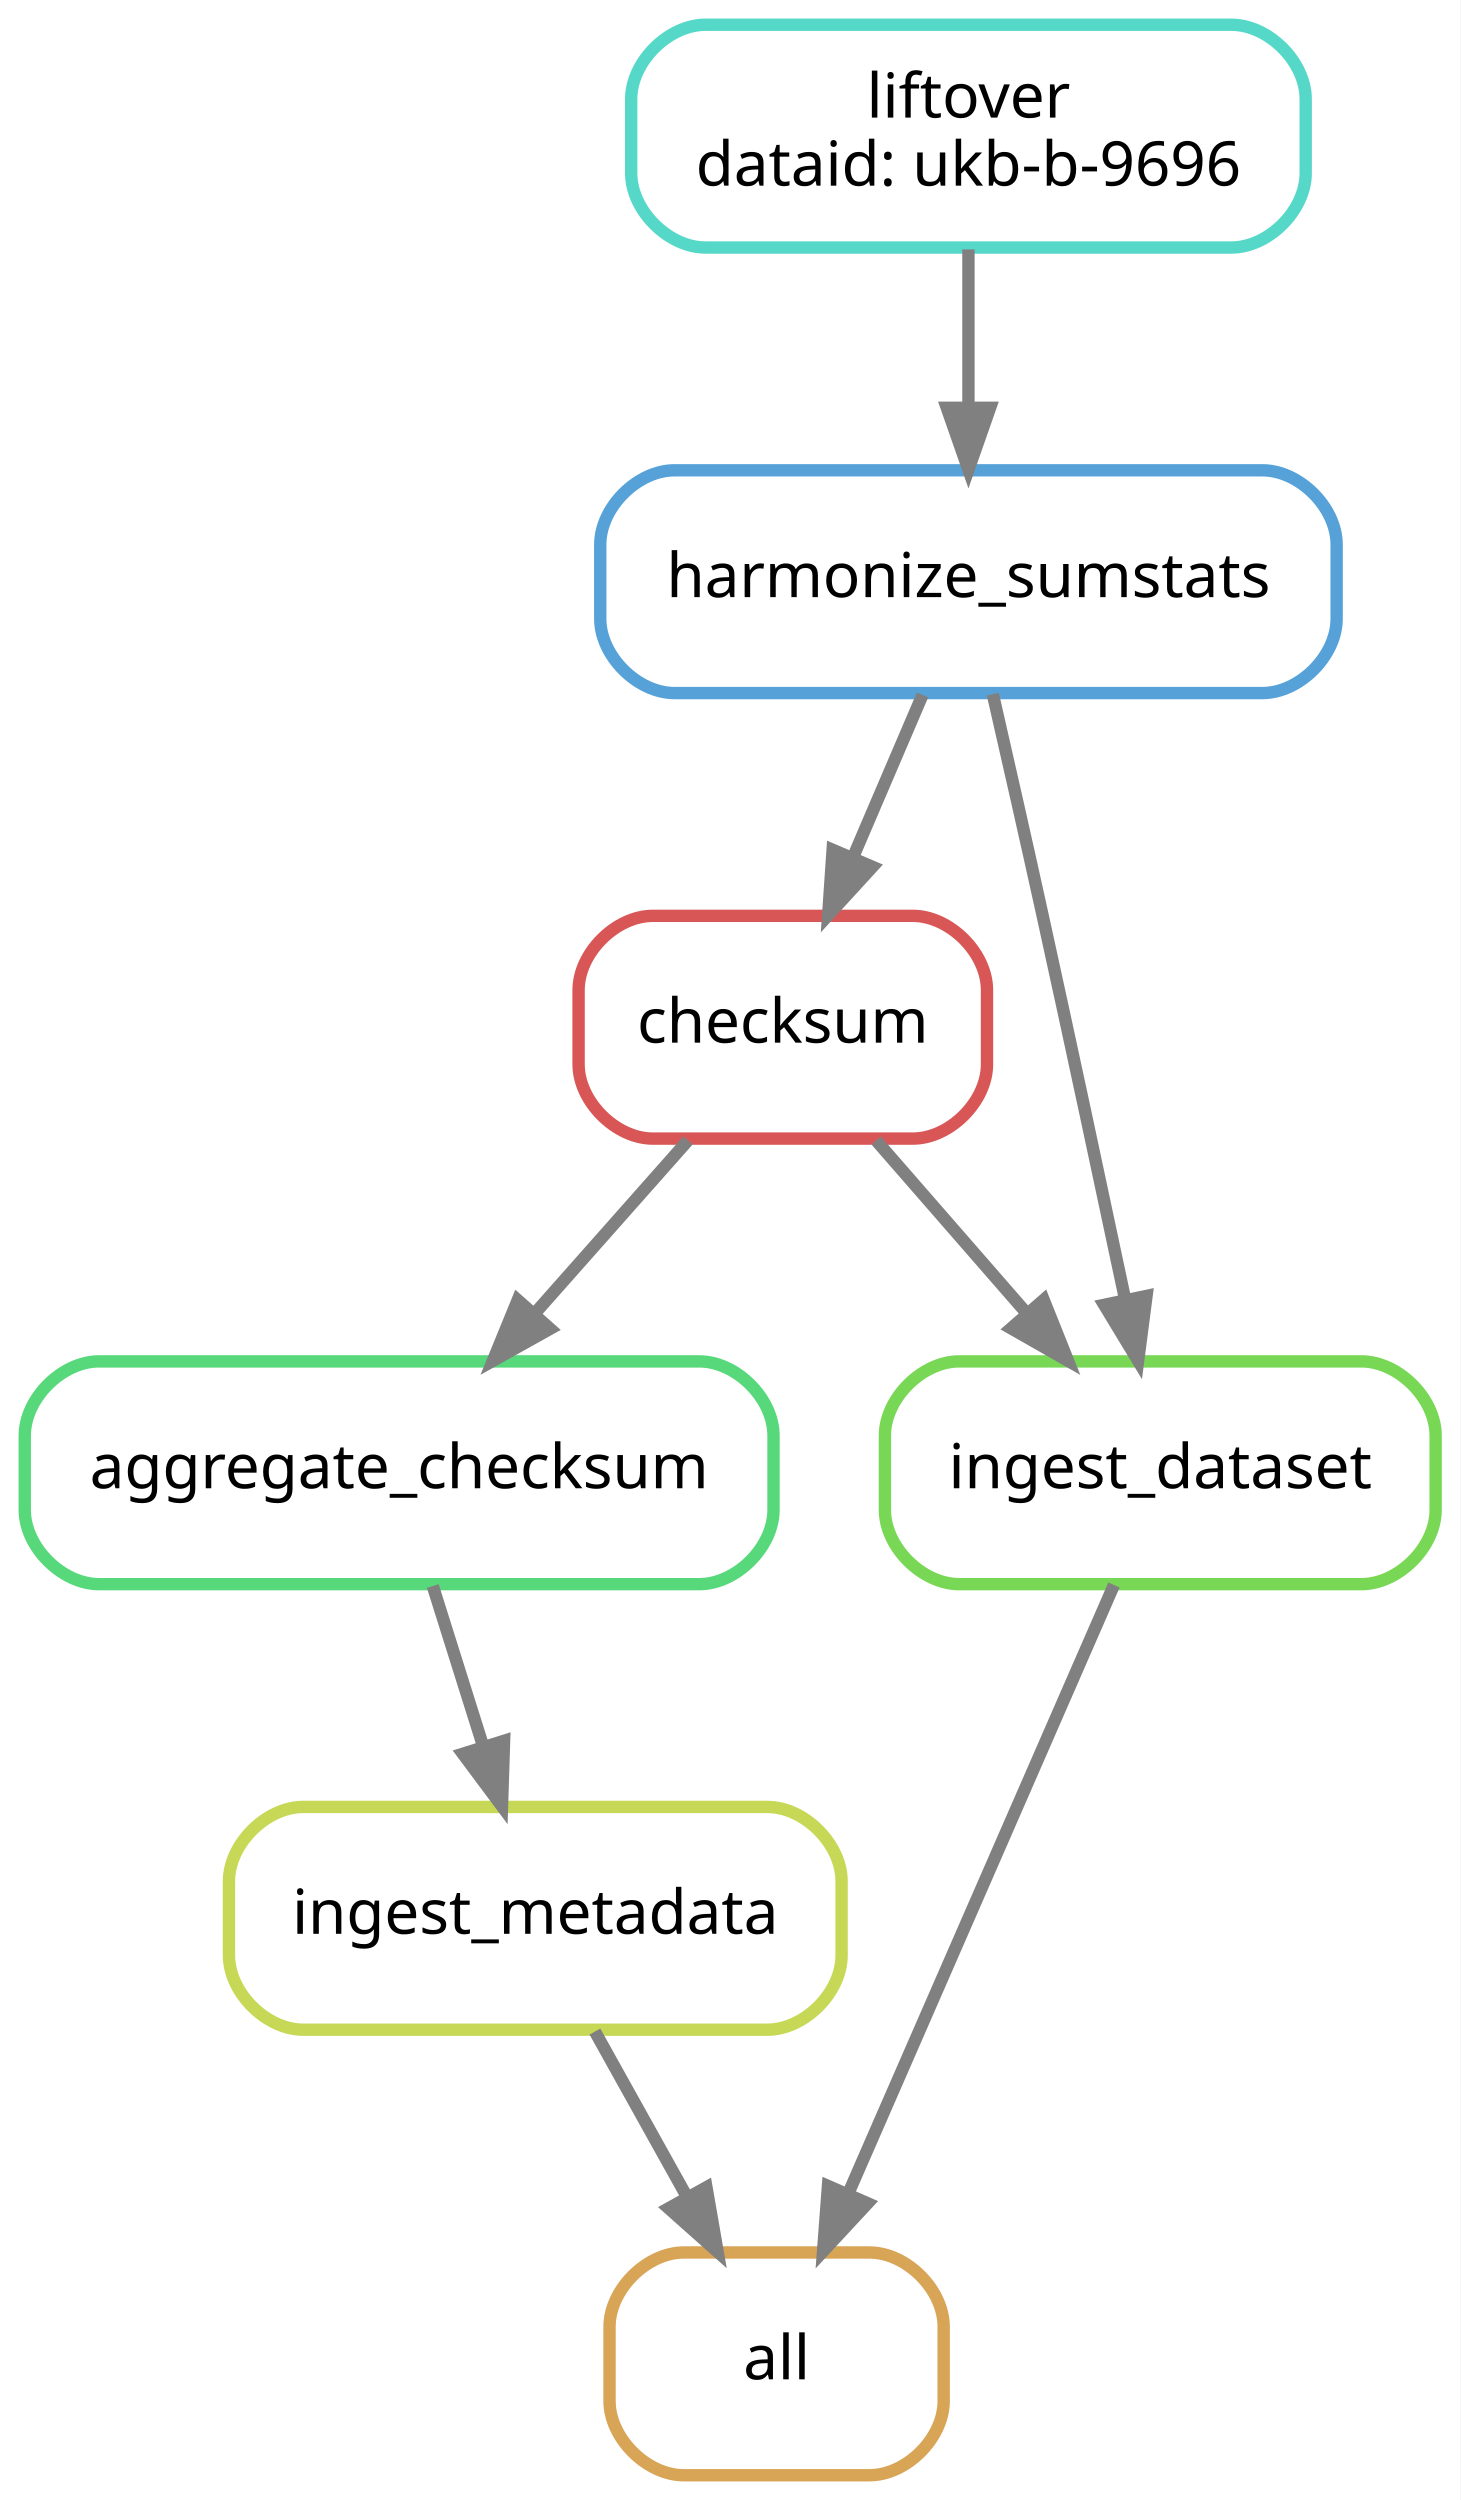
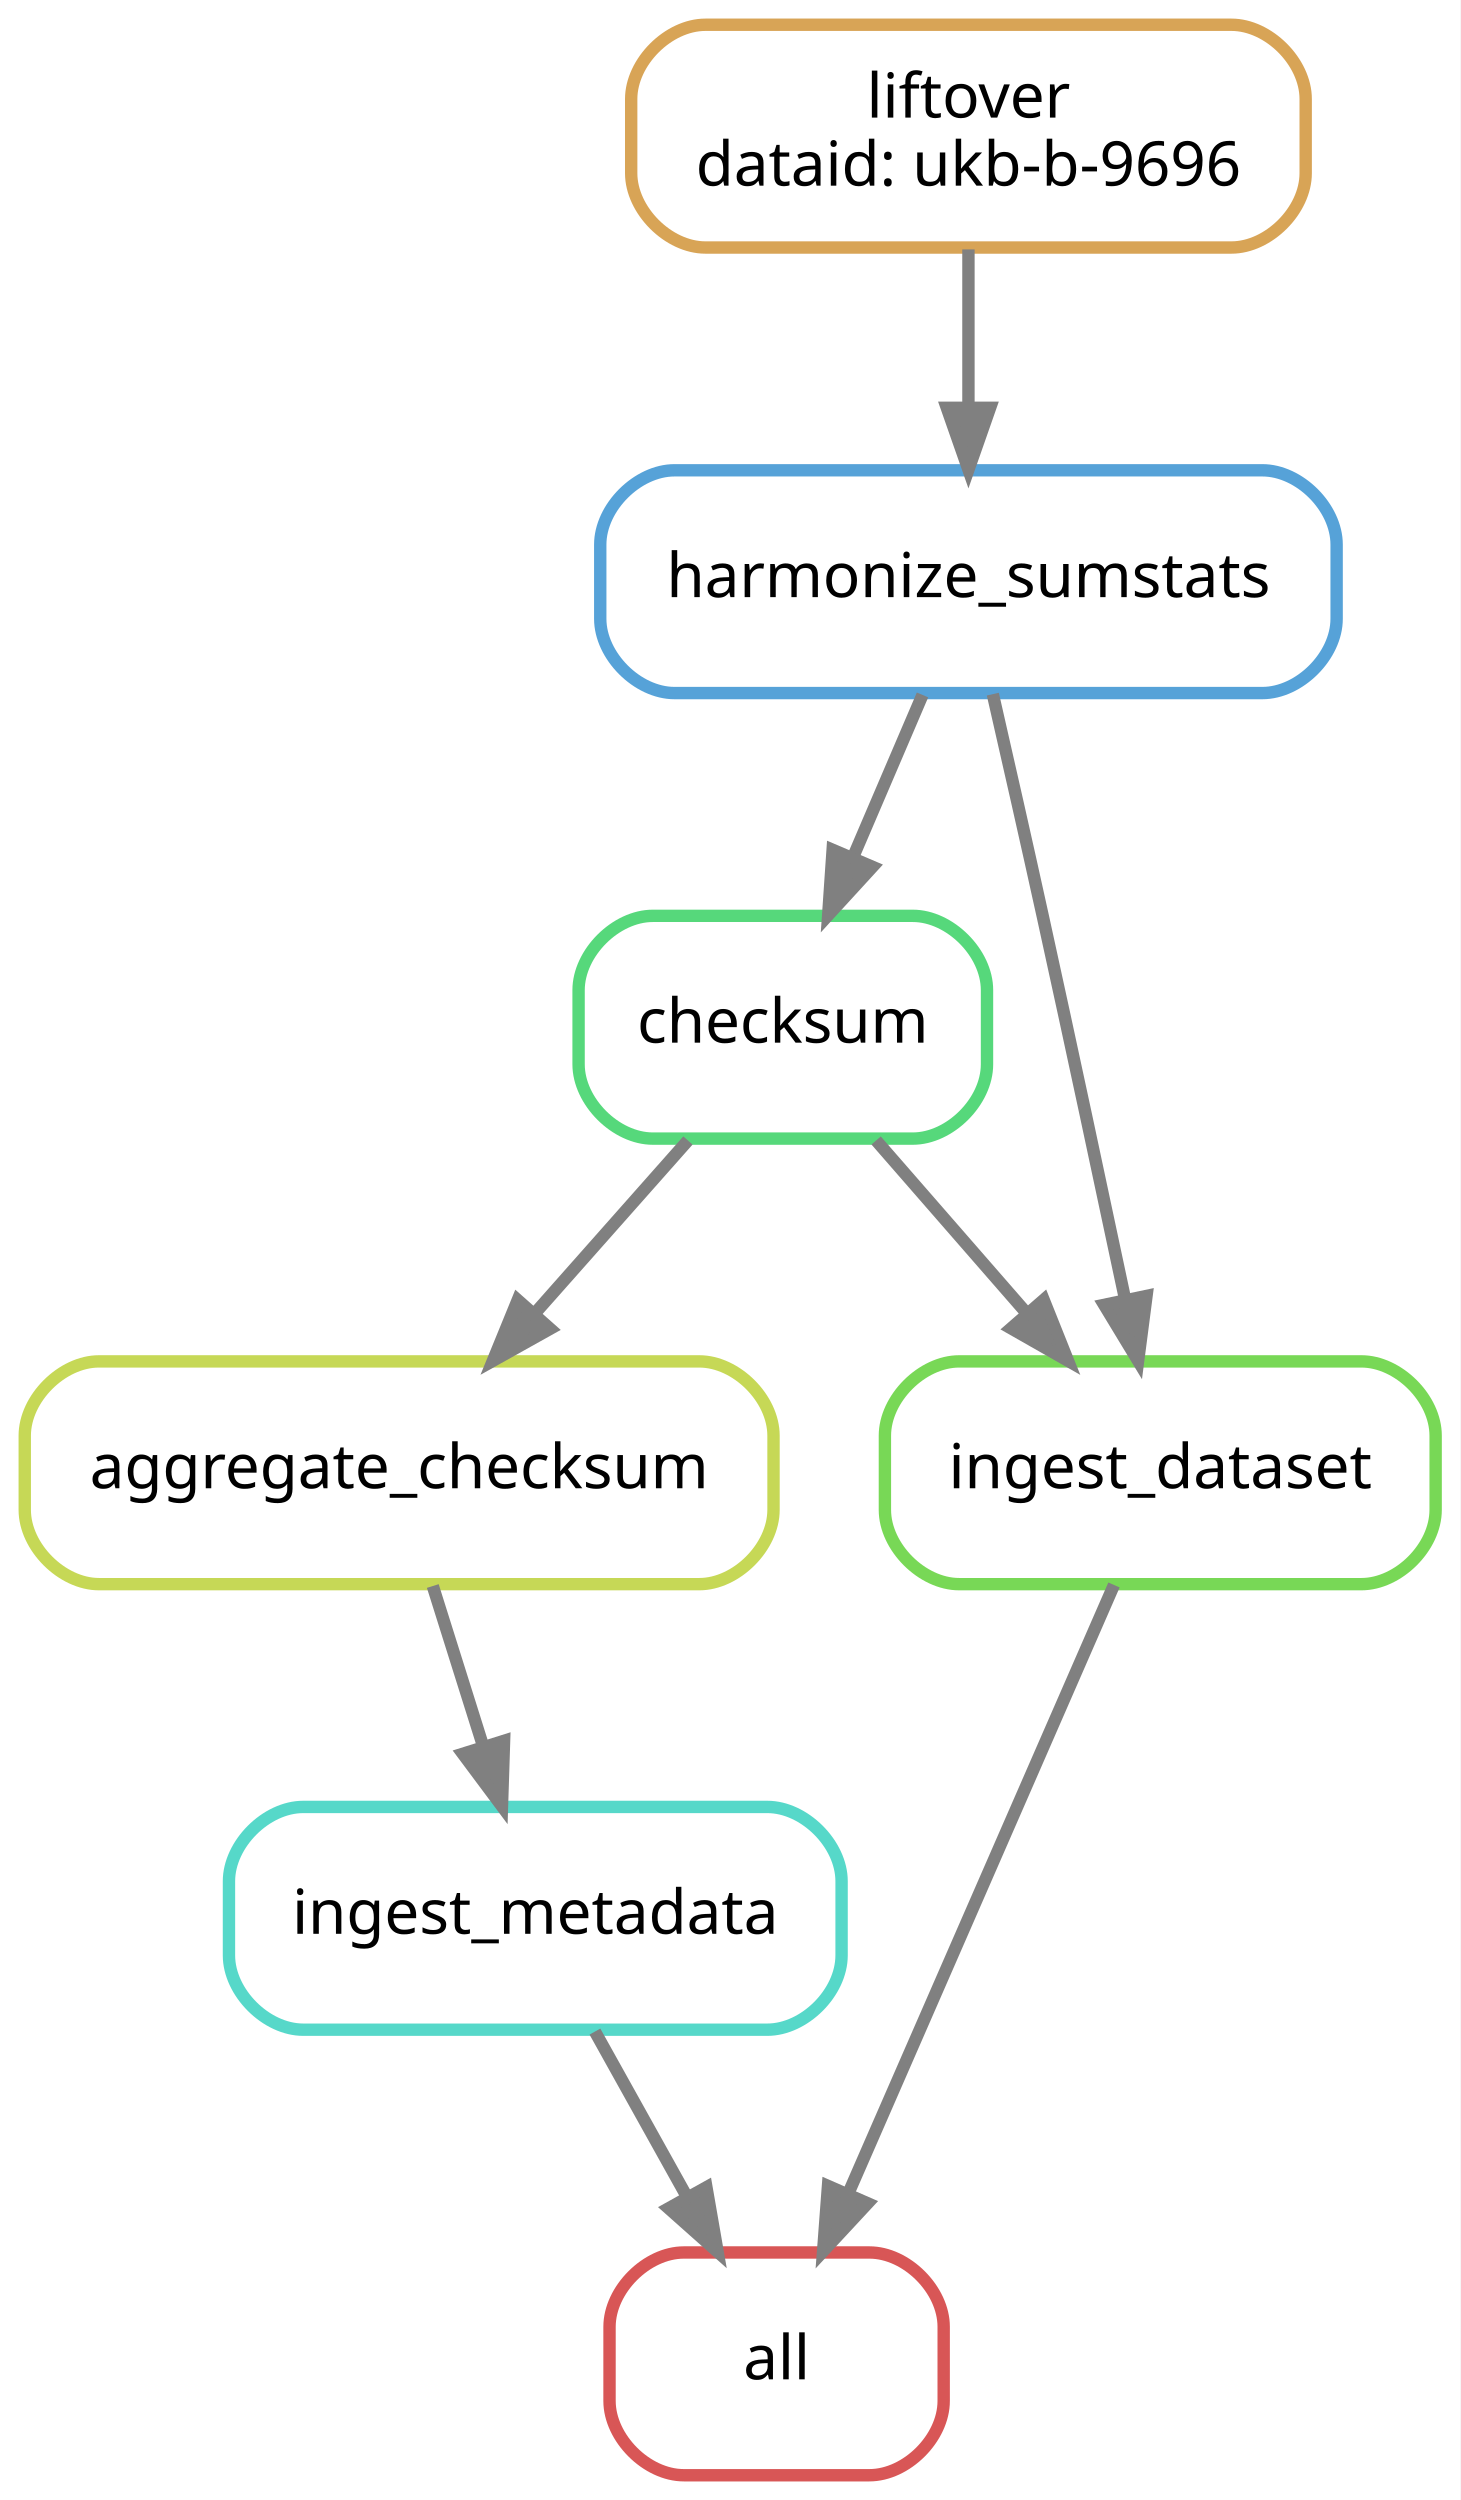
<svg xmlns="http://www.w3.org/2000/svg" width="236pt" height="404pt" viewBox="0.00 0.00 236.00 404.00">
  <g id="graph0" class="graph" transform="scale(1 1) rotate(0) translate(4 400)">
    <polygon fill="white" stroke="transparent" points="-4,4 -4,-400 232,-400 232,4 -4,4" />
    <g id="node1" class="node">
-       <path fill="none" stroke="#d8a456" stroke-width="2" d="M136.5,-36C136.5,-36 106.5,-36 106.5,-36 100.5,-36 94.5,-30 94.5,-24 94.5,-24 94.5,-12 94.5,-12 94.5,-6 100.5,0 106.5,0 106.5,0 136.5,0 136.5,0 142.5,0 148.5,-6 148.5,-12 148.5,-12 148.5,-24 148.5,-24 148.5,-30 142.5,-36 136.5,-36" />
+       <path fill="none" stroke="#d85656" stroke-width="2" d="M136.5,-36C136.5,-36 106.5,-36 106.5,-36 100.5,-36 94.5,-30 94.5,-24 94.5,-24 94.5,-12 94.5,-12 94.5,-6 100.5,0 106.5,0 106.5,0 136.5,0 136.5,0 142.5,0 148.5,-6 148.5,-12 148.5,-12 148.5,-24 148.5,-24 148.5,-30 142.5,-36 136.5,-36" />
      <text text-anchor="middle" x="121.5" y="-15.5" font-family="sans" font-size="10.00">all</text>
    </g>
    <g id="node2" class="node">
-       <path fill="none" stroke="#c6d856" stroke-width="2" d="M120,-108C120,-108 45,-108 45,-108 39,-108 33,-102 33,-96 33,-96 33,-84 33,-84 33,-78 39,-72 45,-72 45,-72 120,-72 120,-72 126,-72 132,-78 132,-84 132,-84 132,-96 132,-96 132,-102 126,-108 120,-108" />
+       <path fill="none" stroke="#56d8c9" stroke-width="2" d="M120,-108C120,-108 45,-108 45,-108 39,-108 33,-102 33,-96 33,-96 33,-84 33,-84 33,-78 39,-72 45,-72 45,-72 120,-72 120,-72 126,-72 132,-78 132,-84 132,-84 132,-96 132,-96 132,-102 126,-108 120,-108" />
      <text text-anchor="middle" x="82.5" y="-87.5" font-family="sans" font-size="10.00">ingest_metadata</text>
    </g>
    <g id="edge1" class="edge">
      <path fill="none" stroke="grey" stroke-width="2" d="M92.14,-71.7C96.63,-63.64 102.06,-53.89 107.02,-44.98" />
      <polygon fill="grey" stroke="grey" stroke-width="2" points="110.16,-46.54 111.97,-36.1 104.05,-43.14 110.16,-46.54" />
    </g>
    <g id="node3" class="node">
-       <path fill="none" stroke="#56d87b" stroke-width="2" d="M109,-180C109,-180 12,-180 12,-180 6,-180 0,-174 0,-168 0,-168 0,-156 0,-156 0,-150 6,-144 12,-144 12,-144 109,-144 109,-144 115,-144 121,-150 121,-156 121,-156 121,-168 121,-168 121,-174 115,-180 109,-180" />
+       <path fill="none" stroke="#c6d856" stroke-width="2" d="M109,-180C109,-180 12,-180 12,-180 6,-180 0,-174 0,-168 0,-168 0,-156 0,-156 0,-150 6,-144 12,-144 12,-144 109,-144 109,-144 115,-144 121,-150 121,-156 121,-156 121,-168 121,-168 121,-174 115,-180 109,-180" />
      <text text-anchor="middle" x="60.5" y="-159.5" font-family="sans" font-size="10.00">aggregate_checksum</text>
    </g>
    <g id="edge3" class="edge">
      <path fill="none" stroke="grey" stroke-width="2" d="M65.94,-143.7C68.39,-135.9 71.34,-126.51 74.07,-117.83" />
      <polygon fill="grey" stroke="grey" stroke-width="2" points="77.46,-118.69 77.12,-108.1 70.79,-116.59 77.46,-118.69" />
    </g>
    <g id="node4" class="node">
-       <path fill="none" stroke="#d85656" stroke-width="2" d="M143.5,-252C143.5,-252 101.5,-252 101.5,-252 95.5,-252 89.5,-246 89.5,-240 89.5,-240 89.5,-228 89.5,-228 89.5,-222 95.5,-216 101.5,-216 101.5,-216 143.5,-216 143.5,-216 149.5,-216 155.5,-222 155.5,-228 155.5,-228 155.5,-240 155.5,-240 155.5,-246 149.5,-252 143.5,-252" />
+       <path fill="none" stroke="#56d87b" stroke-width="2" d="M143.5,-252C143.5,-252 101.5,-252 101.5,-252 95.5,-252 89.5,-246 89.5,-240 89.5,-240 89.5,-228 89.5,-228 89.5,-222 95.5,-216 101.5,-216 101.5,-216 143.5,-216 143.5,-216 149.5,-216 155.5,-222 155.5,-228 155.5,-228 155.5,-240 155.5,-240 155.5,-246 149.5,-252 143.5,-252" />
      <text text-anchor="middle" x="122.5" y="-231.5" font-family="sans" font-size="10.00">checksum</text>
    </g>
    <g id="edge4" class="edge">
      <path fill="none" stroke="grey" stroke-width="2" d="M107.17,-215.7C99.74,-207.3 90.68,-197.07 82.52,-187.86" />
      <polygon fill="grey" stroke="grey" stroke-width="2" points="84.9,-185.27 75.65,-180.1 79.66,-189.91 84.9,-185.27" />
    </g>
    <g id="node7" class="node">
      <path fill="none" stroke="#78d856" stroke-width="2" d="M216,-180C216,-180 151,-180 151,-180 145,-180 139,-174 139,-168 139,-168 139,-156 139,-156 139,-150 145,-144 151,-144 151,-144 216,-144 216,-144 222,-144 228,-150 228,-156 228,-156 228,-168 228,-168 228,-174 222,-180 216,-180" />
      <text text-anchor="middle" x="183.5" y="-159.5" font-family="sans" font-size="10.00">ingest_dataset</text>
    </g>
    <g id="edge8" class="edge">
      <path fill="none" stroke="grey" stroke-width="2" d="M137.58,-215.7C144.89,-207.3 153.81,-197.07 161.84,-187.86" />
      <polygon fill="grey" stroke="grey" stroke-width="2" points="164.66,-189.94 168.59,-180.1 159.39,-185.34 164.66,-189.94" />
    </g>
    <g id="node5" class="node">
      <path fill="none" stroke="#56a2d8" stroke-width="2" d="M200,-324C200,-324 105,-324 105,-324 99,-324 93,-318 93,-312 93,-312 93,-300 93,-300 93,-294 99,-288 105,-288 105,-288 200,-288 200,-288 206,-288 212,-294 212,-300 212,-300 212,-312 212,-312 212,-318 206,-324 200,-324" />
      <text text-anchor="middle" x="152.5" y="-303.5" font-family="sans" font-size="10.00">harmonize_sumstats</text>
    </g>
    <g id="edge5" class="edge">
      <path fill="none" stroke="grey" stroke-width="2" d="M145.08,-287.7C141.71,-279.81 137.63,-270.3 133.88,-261.55" />
      <polygon fill="grey" stroke="grey" stroke-width="2" points="136.99,-259.92 129.83,-252.1 130.55,-262.67 136.99,-259.92" />
    </g>
    <g id="edge7" class="edge">
      <path fill="none" stroke="grey" stroke-width="2" d="M156.44,-287.83C158.81,-277.46 161.87,-263.98 164.5,-252 169.05,-231.3 174.05,-207.85 177.78,-190.22" />
      <polygon fill="grey" stroke="grey" stroke-width="2" points="181.28,-190.58 179.92,-180.08 174.43,-189.14 181.28,-190.58" />
    </g>
    <g id="node6" class="node">
-       <path fill="none" stroke="#56d8c9" stroke-width="2" d="M195,-396C195,-396 110,-396 110,-396 104,-396 98,-390 98,-384 98,-384 98,-372 98,-372 98,-366 104,-360 110,-360 110,-360 195,-360 195,-360 201,-360 207,-366 207,-372 207,-372 207,-384 207,-384 207,-390 201,-396 195,-396" />
+       <path fill="none" stroke="#d8a456" stroke-width="2" d="M195,-396C195,-396 110,-396 110,-396 104,-396 98,-390 98,-384 98,-384 98,-372 98,-372 98,-366 104,-360 110,-360 110,-360 195,-360 195,-360 201,-360 207,-366 207,-372 207,-372 207,-384 207,-384 207,-390 201,-396 195,-396" />
      <text text-anchor="middle" x="152.5" y="-381" font-family="sans" font-size="10.00">liftover</text>
      <text text-anchor="middle" x="152.5" y="-370" font-family="sans" font-size="10.00">dataid: ukb-b-9696</text>
    </g>
    <g id="edge6" class="edge">
      <path fill="none" stroke="grey" stroke-width="2" d="M152.5,-359.7C152.5,-351.98 152.5,-342.71 152.5,-334.11" />
      <polygon fill="grey" stroke="grey" stroke-width="2" points="156,-334.1 152.5,-324.1 149,-334.1 156,-334.1" />
    </g>
    <g id="edge2" class="edge">
      <path fill="none" stroke="grey" stroke-width="2" d="M176.02,-143.87C165.36,-119.46 145.7,-74.43 133.13,-45.64" />
      <polygon fill="grey" stroke="grey" stroke-width="2" points="136.21,-43.95 129.01,-36.19 129.8,-46.75 136.21,-43.95" />
    </g>
  </g>
</svg>
